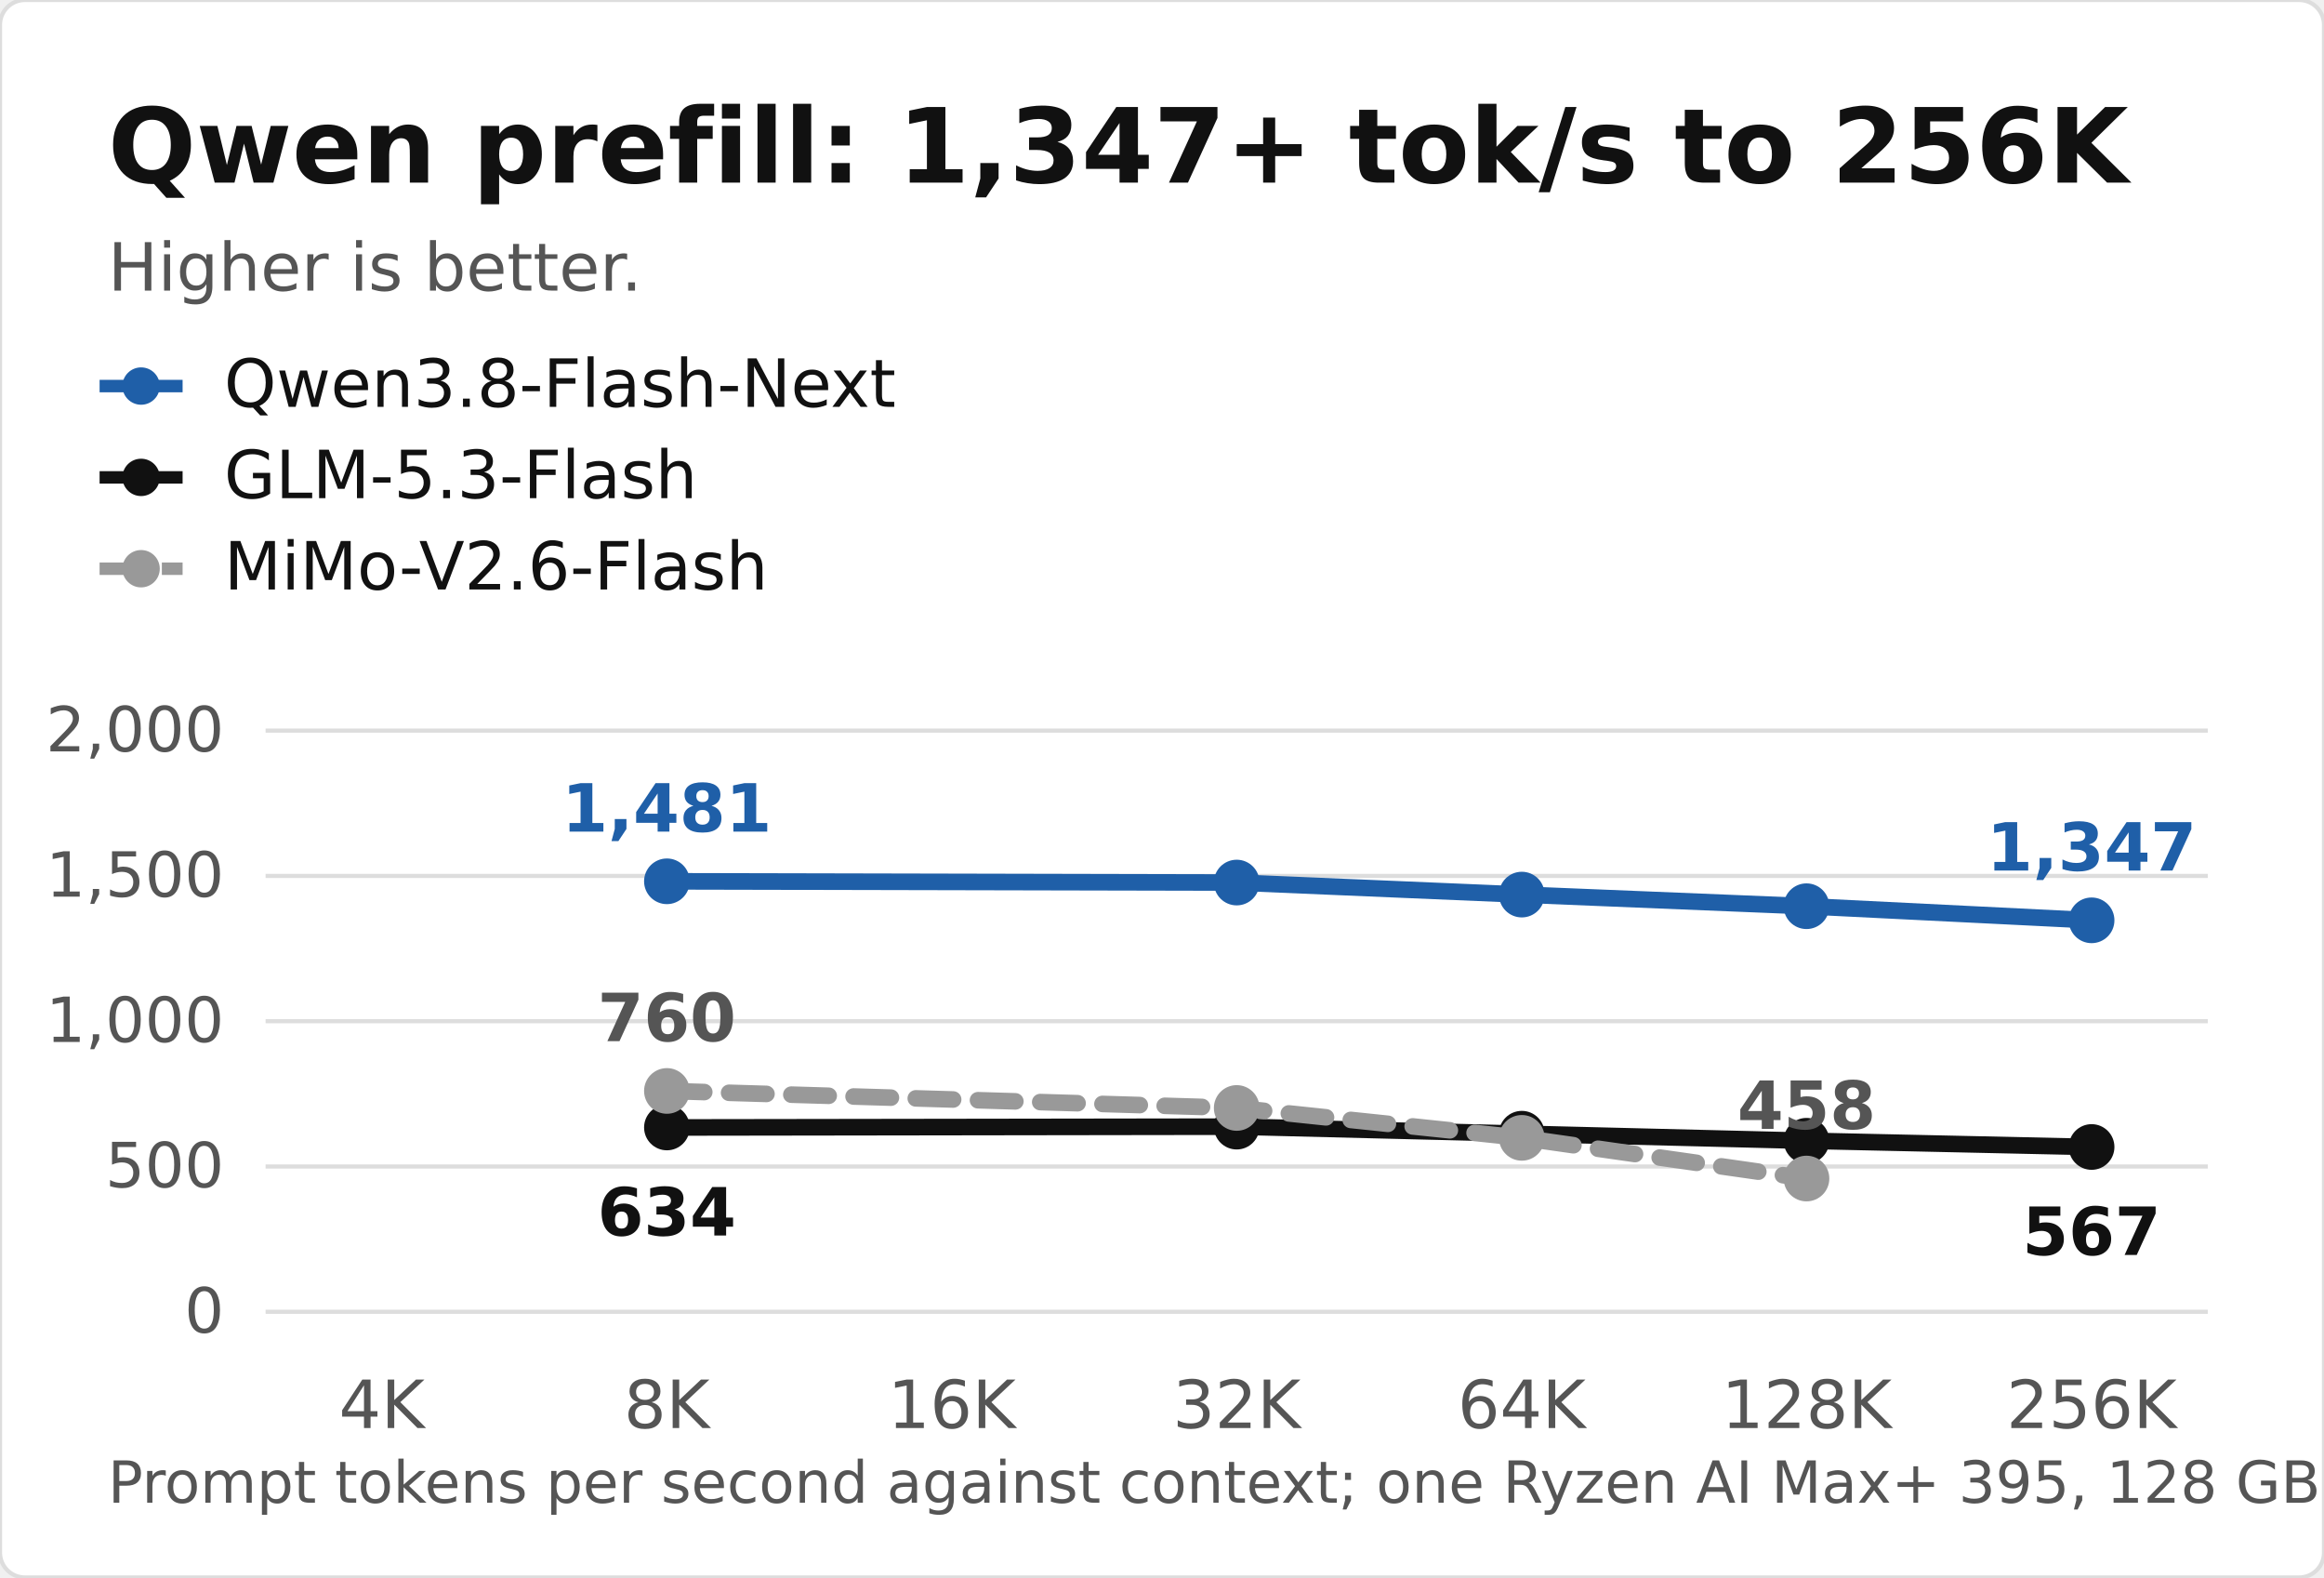
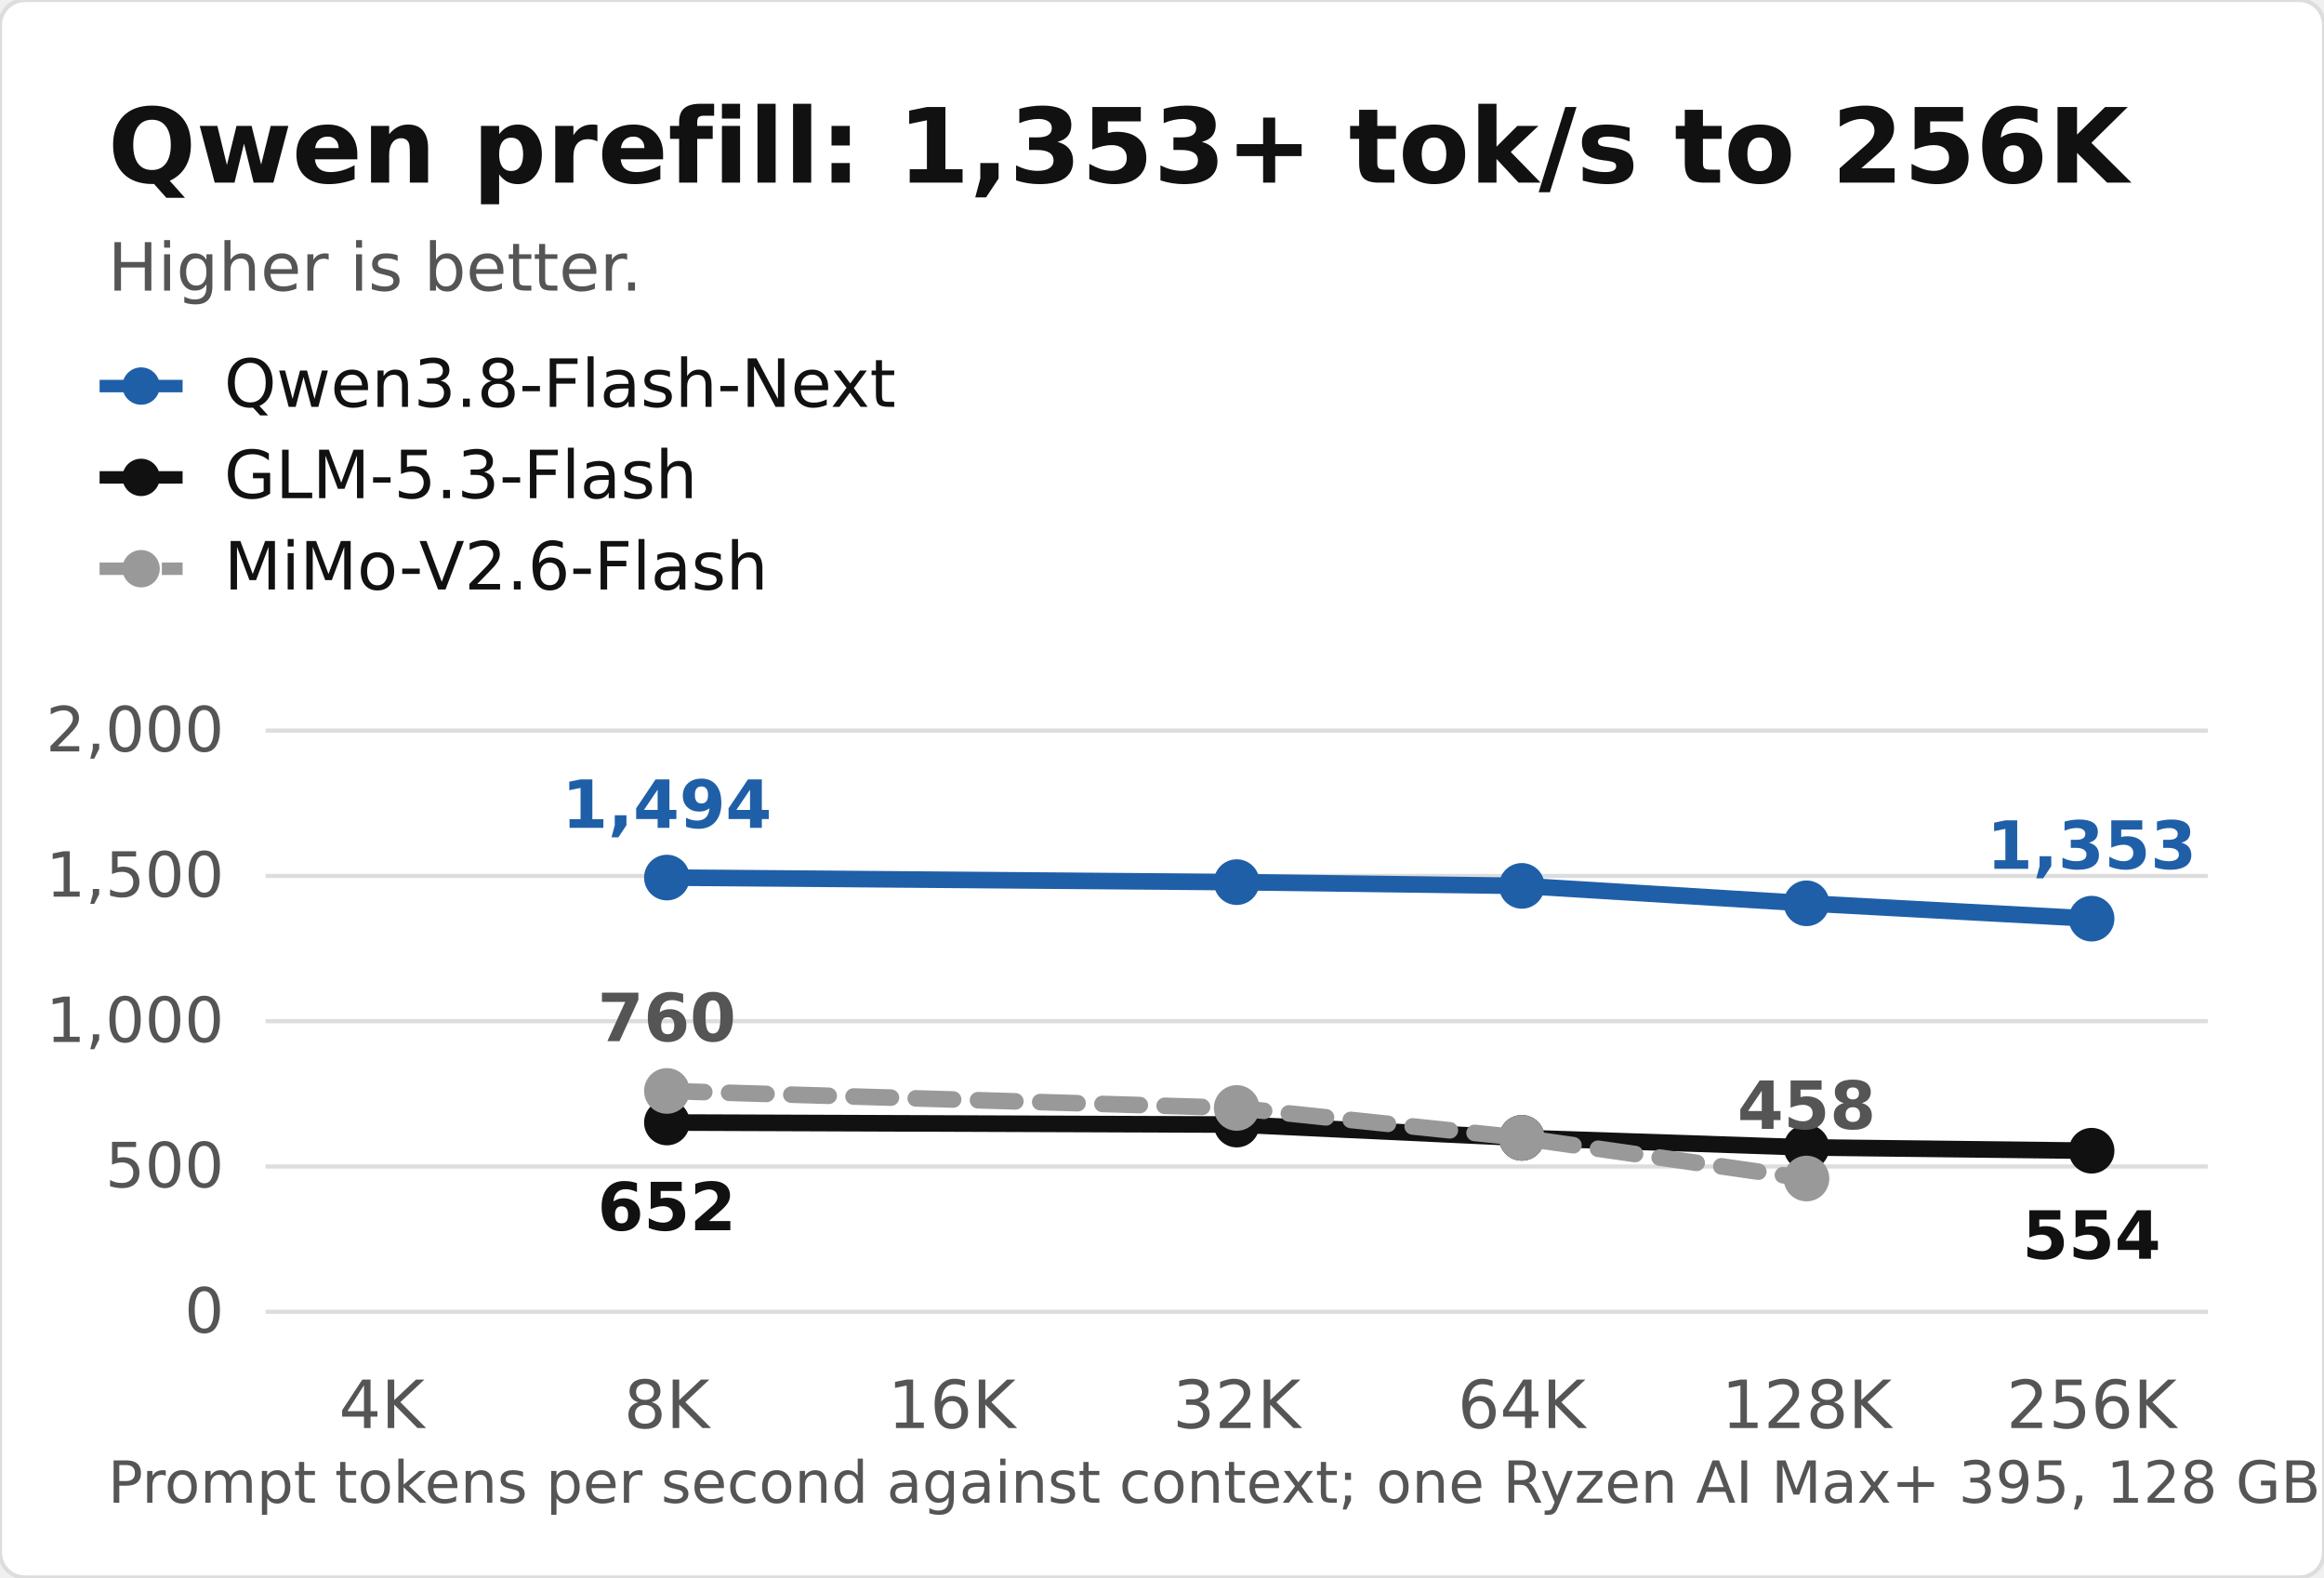
<svg xmlns="http://www.w3.org/2000/svg" width="560" height="380" viewBox="0 0 560 380" font-family="'Ubuntu Sans','DejaVu Sans',Helvetica,Arial,sans-serif">
  <rect width="560" height="380" rx="6" fill="#FFFFFF" stroke="#DDDDDD" />
-   <text x="26" y="44" fill="#111111" font-size="25" text-anchor="start" font-weight="700">Qwen prefill: 1,347+ tok/s to 256K</text>
+   <text x="26" y="44" fill="#111111" font-size="25" text-anchor="start" font-weight="700">Qwen prefill: 1,353+ tok/s to 256K</text>
  <text x="26" y="70" fill="#555555" font-size="16" text-anchor="start" font-weight="400">Higher is better.</text>
  <line x1="64" x2="532" y1="316.0" y2="316.0" stroke="#DDDDDD" />
  <text x="54" y="321.0" fill="#555555" font-size="15" text-anchor="end" font-weight="400">0</text>
  <line x1="64" x2="532" y1="281.0" y2="281.0" stroke="#DDDDDD" />
  <text x="54" y="286.0" fill="#555555" font-size="15" text-anchor="end" font-weight="400">500</text>
  <line x1="64" x2="532" y1="246.0" y2="246.0" stroke="#DDDDDD" />
  <text x="54" y="251.0" fill="#555555" font-size="15" text-anchor="end" font-weight="400">1,000</text>
  <line x1="64" x2="532" y1="211.0" y2="211.0" stroke="#DDDDDD" />
  <text x="54" y="216.0" fill="#555555" font-size="15" text-anchor="end" font-weight="400">1,500</text>
  <line x1="64" x2="532" y1="176.0" y2="176.0" stroke="#DDDDDD" />
  <text x="54" y="181.0" fill="#555555" font-size="15" text-anchor="end" font-weight="400">2,000</text>
  <text x="92.0" y="344" fill="#555555" font-size="16" text-anchor="middle" font-weight="400">4K</text>
  <text x="160.667" y="344" fill="#555555" font-size="16" text-anchor="middle" font-weight="400">8K</text>
  <text x="229.333" y="344" fill="#555555" font-size="16" text-anchor="middle" font-weight="400">16K</text>
  <text x="298.0" y="344" fill="#555555" font-size="16" text-anchor="middle" font-weight="400">32K</text>
  <text x="366.667" y="344" fill="#555555" font-size="16" text-anchor="middle" font-weight="400">64K</text>
  <text x="435.333" y="344" fill="#555555" font-size="16" text-anchor="middle" font-weight="400">128K</text>
  <text x="504.0" y="344" fill="#555555" font-size="16" text-anchor="middle" font-weight="400">256K</text>
  <line x1="24" x2="44" y1="93" y2="93" stroke="#1F5FA8" stroke-width="3" />
  <circle cx="34" cy="93" r="4.5" fill="#1F5FA8" />
  <text x="54" y="98" fill="#111111" font-size="16" text-anchor="start" font-weight="400">Qwen3.8-Flash-Next</text>
-   <polyline fill="none" stroke="#1F5FA8" stroke-width="4" stroke-linejoin="round" stroke-linecap="round" points="160.7,212.3 298.0,212.6 366.7,215.5 435.3,218.3 504.0,221.7" />
-   <circle cx="160.7" cy="212.3" r="5.5" fill="#1F5FA8" />
-   <text x="160.667" y="200.33" fill="#1F5FA8" font-size="16" text-anchor="middle" font-weight="700">1,481</text>
-   <circle cx="298.0" cy="212.6" r="5.5" fill="#1F5FA8" />
-   <circle cx="366.7" cy="215.5" r="5.5" fill="#1F5FA8" />
-   <circle cx="435.3" cy="218.3" r="5.5" fill="#1F5FA8" />
-   <circle cx="504.0" cy="221.7" r="5.5" fill="#1F5FA8" />
-   <text x="504.0" y="209.71" fill="#1F5FA8" font-size="16" text-anchor="middle" font-weight="700">1,347</text>
+   <polyline fill="none" stroke="#1F5FA8" stroke-width="4" stroke-linejoin="round" stroke-linecap="round" points="160.7,211.4 298.0,212.5 366.7,213.4 435.3,217.6 504.0,221.3" />
+   <circle cx="160.7" cy="211.4" r="5.5" fill="#1F5FA8" />
+   <text x="160.667" y="199.42" fill="#1F5FA8" font-size="16" text-anchor="middle" font-weight="700">1,494</text>
+   <circle cx="298.0" cy="212.5" r="5.5" fill="#1F5FA8" />
+   <circle cx="366.7" cy="213.4" r="5.5" fill="#1F5FA8" />
+   <circle cx="435.3" cy="217.6" r="5.5" fill="#1F5FA8" />
+   <circle cx="504.0" cy="221.3" r="5.5" fill="#1F5FA8" />
+   <text x="504.0" y="209.29" fill="#1F5FA8" font-size="16" text-anchor="middle" font-weight="700">1,353</text>
  <line x1="24" x2="44" y1="115" y2="115" stroke="#111111" stroke-width="3" />
  <circle cx="34" cy="115" r="4.5" fill="#111111" />
  <text x="54" y="120" fill="#111111" font-size="16" text-anchor="start" font-weight="400">GLM-5.3-Flash</text>
-   <polyline fill="none" stroke="#111111" stroke-width="4" stroke-linejoin="round" stroke-linecap="round" points="160.7,271.6 298.0,271.4 366.7,273.1 435.3,274.8 504.0,276.3" />
-   <circle cx="160.7" cy="271.6" r="5.5" fill="#111111" />
-   <text x="160.667" y="297.62" fill="#111111" font-size="16" text-anchor="middle" font-weight="700">634</text>
-   <circle cx="298.0" cy="271.4" r="5.5" fill="#111111" />
-   <circle cx="366.7" cy="273.1" r="5.5" fill="#111111" />
-   <circle cx="435.3" cy="274.8" r="5.5" fill="#111111" />
-   <circle cx="504.0" cy="276.3" r="5.5" fill="#111111" />
-   <text x="504.0" y="302.31" fill="#111111" font-size="16" text-anchor="middle" font-weight="700">567</text>
+   <polyline fill="none" stroke="#111111" stroke-width="4" stroke-linejoin="round" stroke-linecap="round" points="160.7,270.4 298.0,270.9 366.7,274.1 435.3,276.4 504.0,277.2" />
+   <circle cx="160.7" cy="270.4" r="5.5" fill="#111111" />
+   <text x="160.667" y="296.36" fill="#111111" font-size="16" text-anchor="middle" font-weight="700">652</text>
+   <circle cx="298.0" cy="270.9" r="5.5" fill="#111111" />
+   <circle cx="366.7" cy="274.1" r="5.5" fill="#111111" />
+   <circle cx="435.3" cy="276.4" r="5.5" fill="#111111" />
+   <circle cx="504.0" cy="277.2" r="5.5" fill="#111111" />
+   <text x="504.0" y="303.22" fill="#111111" font-size="16" text-anchor="middle" font-weight="700">554</text>
  <line x1="24" x2="44" y1="137" y2="137" stroke="#999999" stroke-width="3" stroke-dasharray="9 6" />
  <circle cx="34" cy="137" r="4.5" fill="#999999" />
  <text x="54" y="142" fill="#111111" font-size="16" text-anchor="start" font-weight="400">MiMo-V2.6-Flash</text>
  <polyline fill="none" stroke="#999999" stroke-width="4" stroke-linejoin="round" stroke-linecap="round" stroke-dasharray="9 6" points="160.7,262.8 298.0,266.9 366.7,274.1 435.3,283.9" />
  <circle cx="160.7" cy="262.8" r="5.5" fill="#999999" />
  <text x="160.667" y="250.8" fill="#555555" font-size="16" text-anchor="middle" font-weight="700">760</text>
  <circle cx="298.0" cy="266.9" r="5.5" fill="#999999" />
  <circle cx="366.7" cy="274.1" r="5.5" fill="#999999" />
  <circle cx="435.3" cy="283.9" r="5.5" fill="#999999" />
  <text x="435.333" y="271.94" fill="#555555" font-size="16" text-anchor="middle" font-weight="700">458</text>
  <text x="26" y="362" fill="#555555" font-size="14" text-anchor="start" font-weight="400">Prompt tokens per second against context; one Ryzen AI Max+ 395, 128 GB.</text>
</svg>
